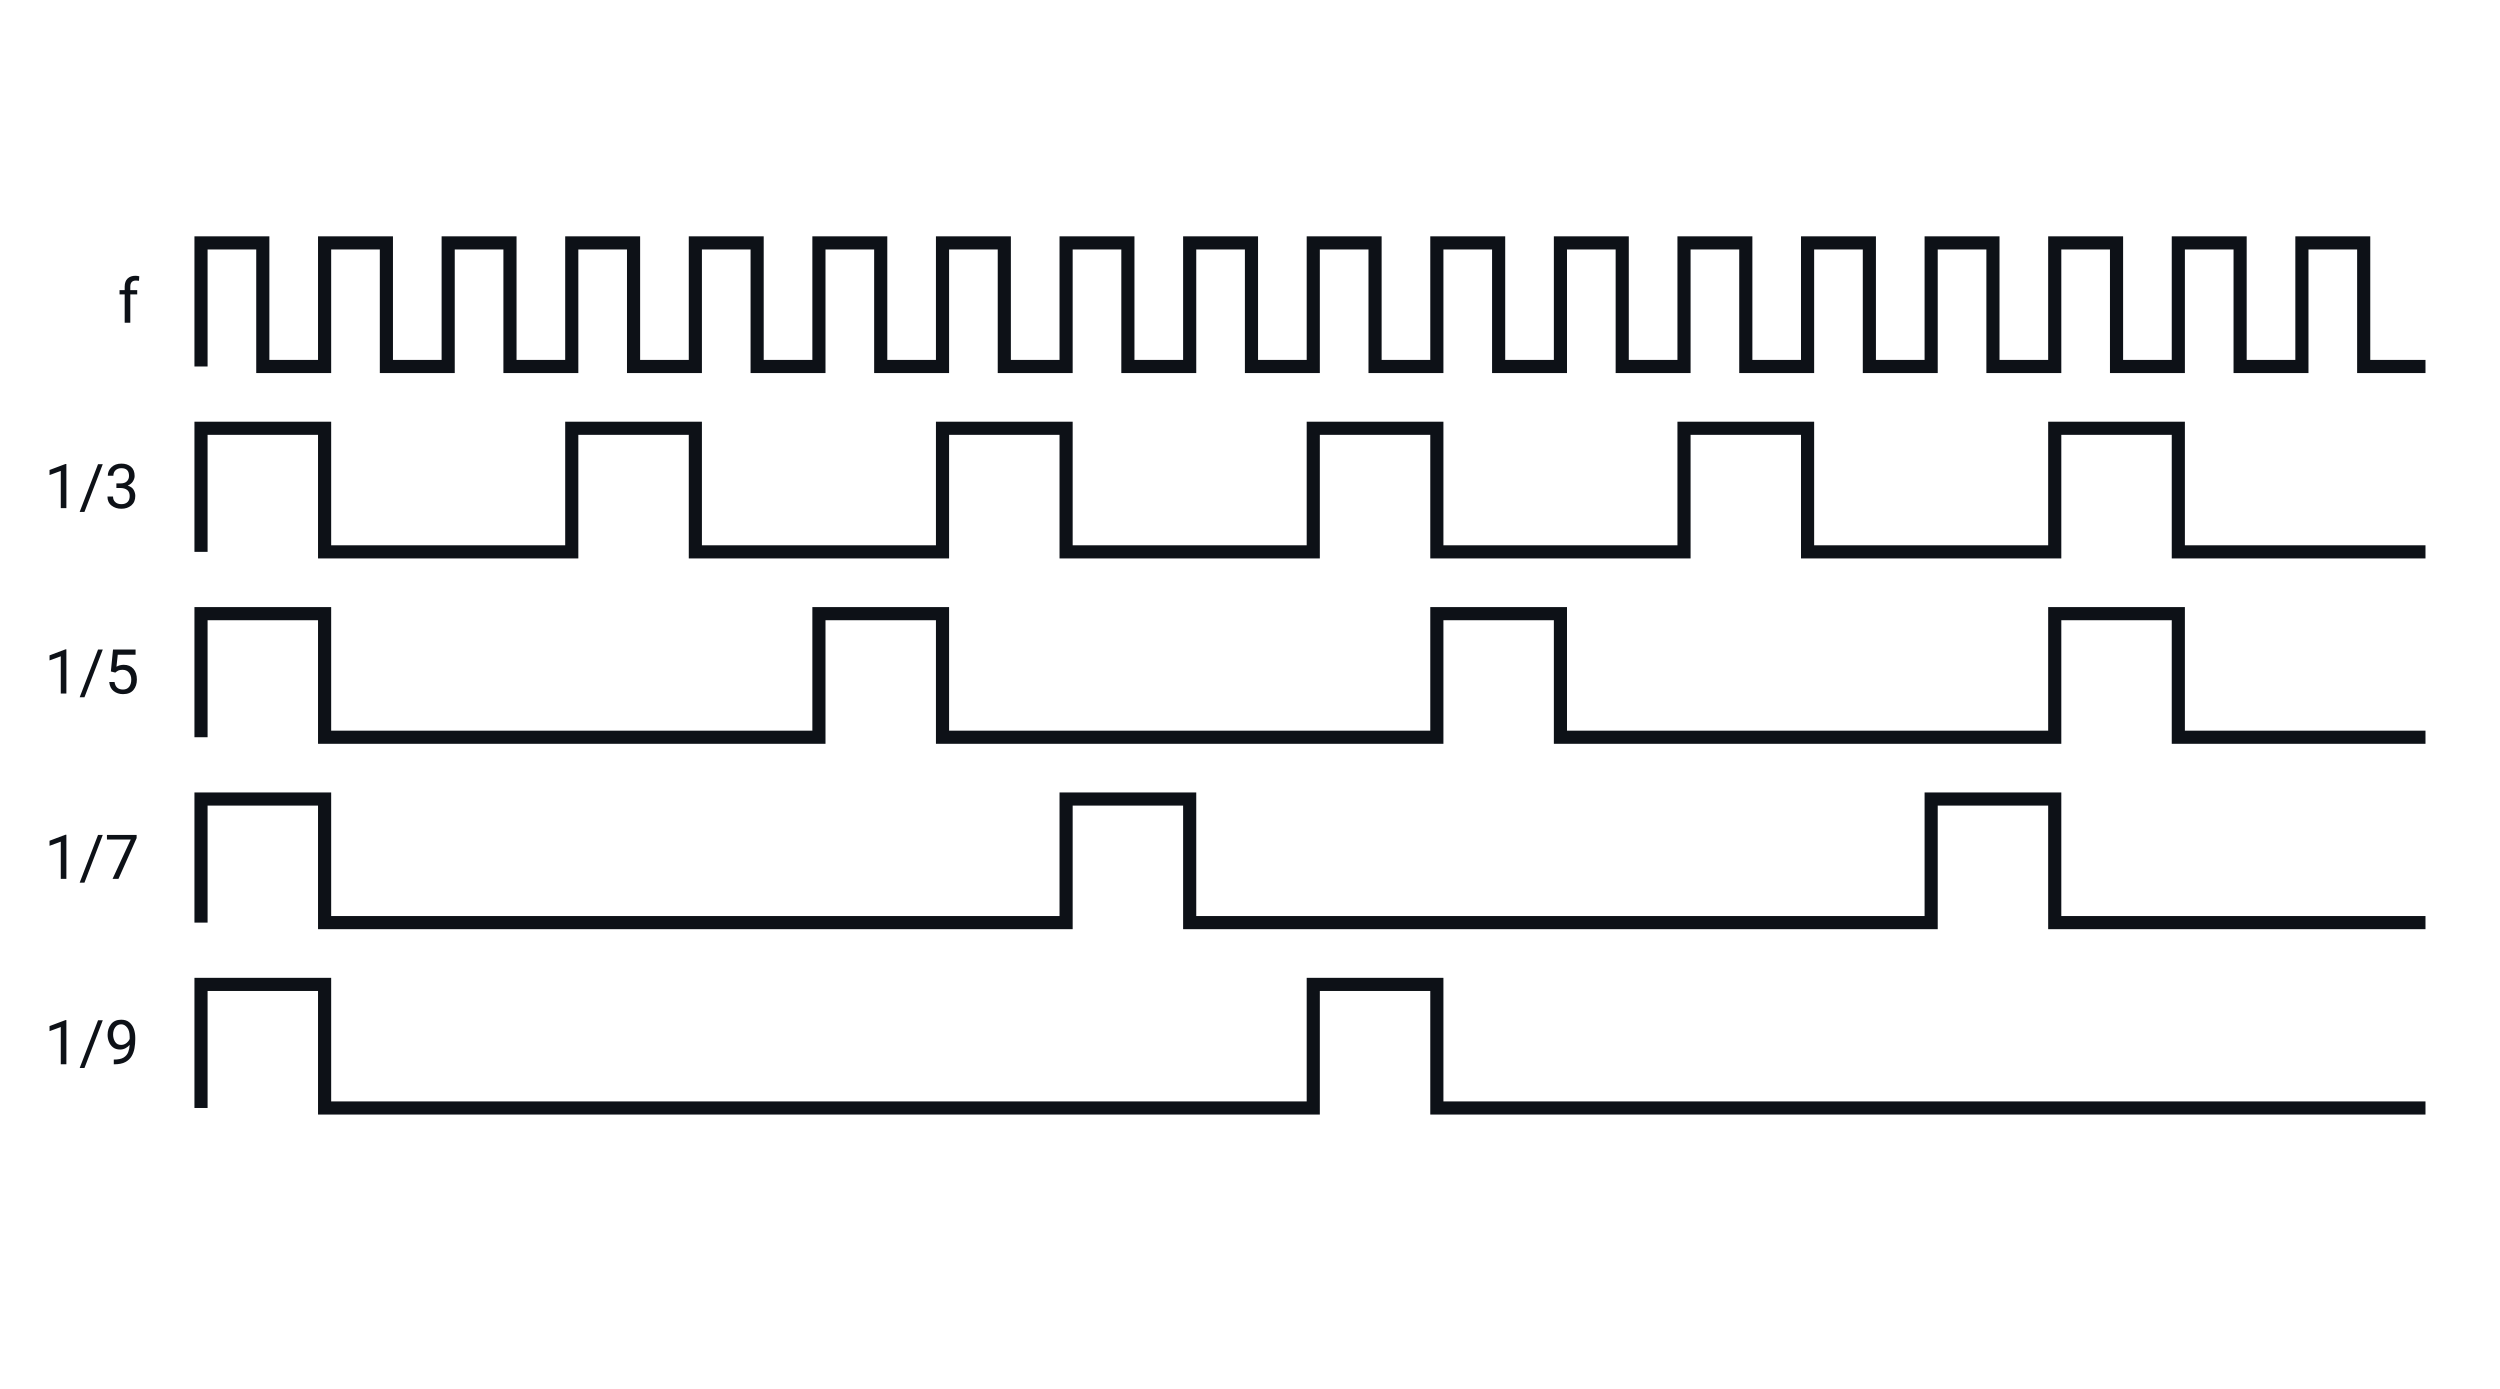
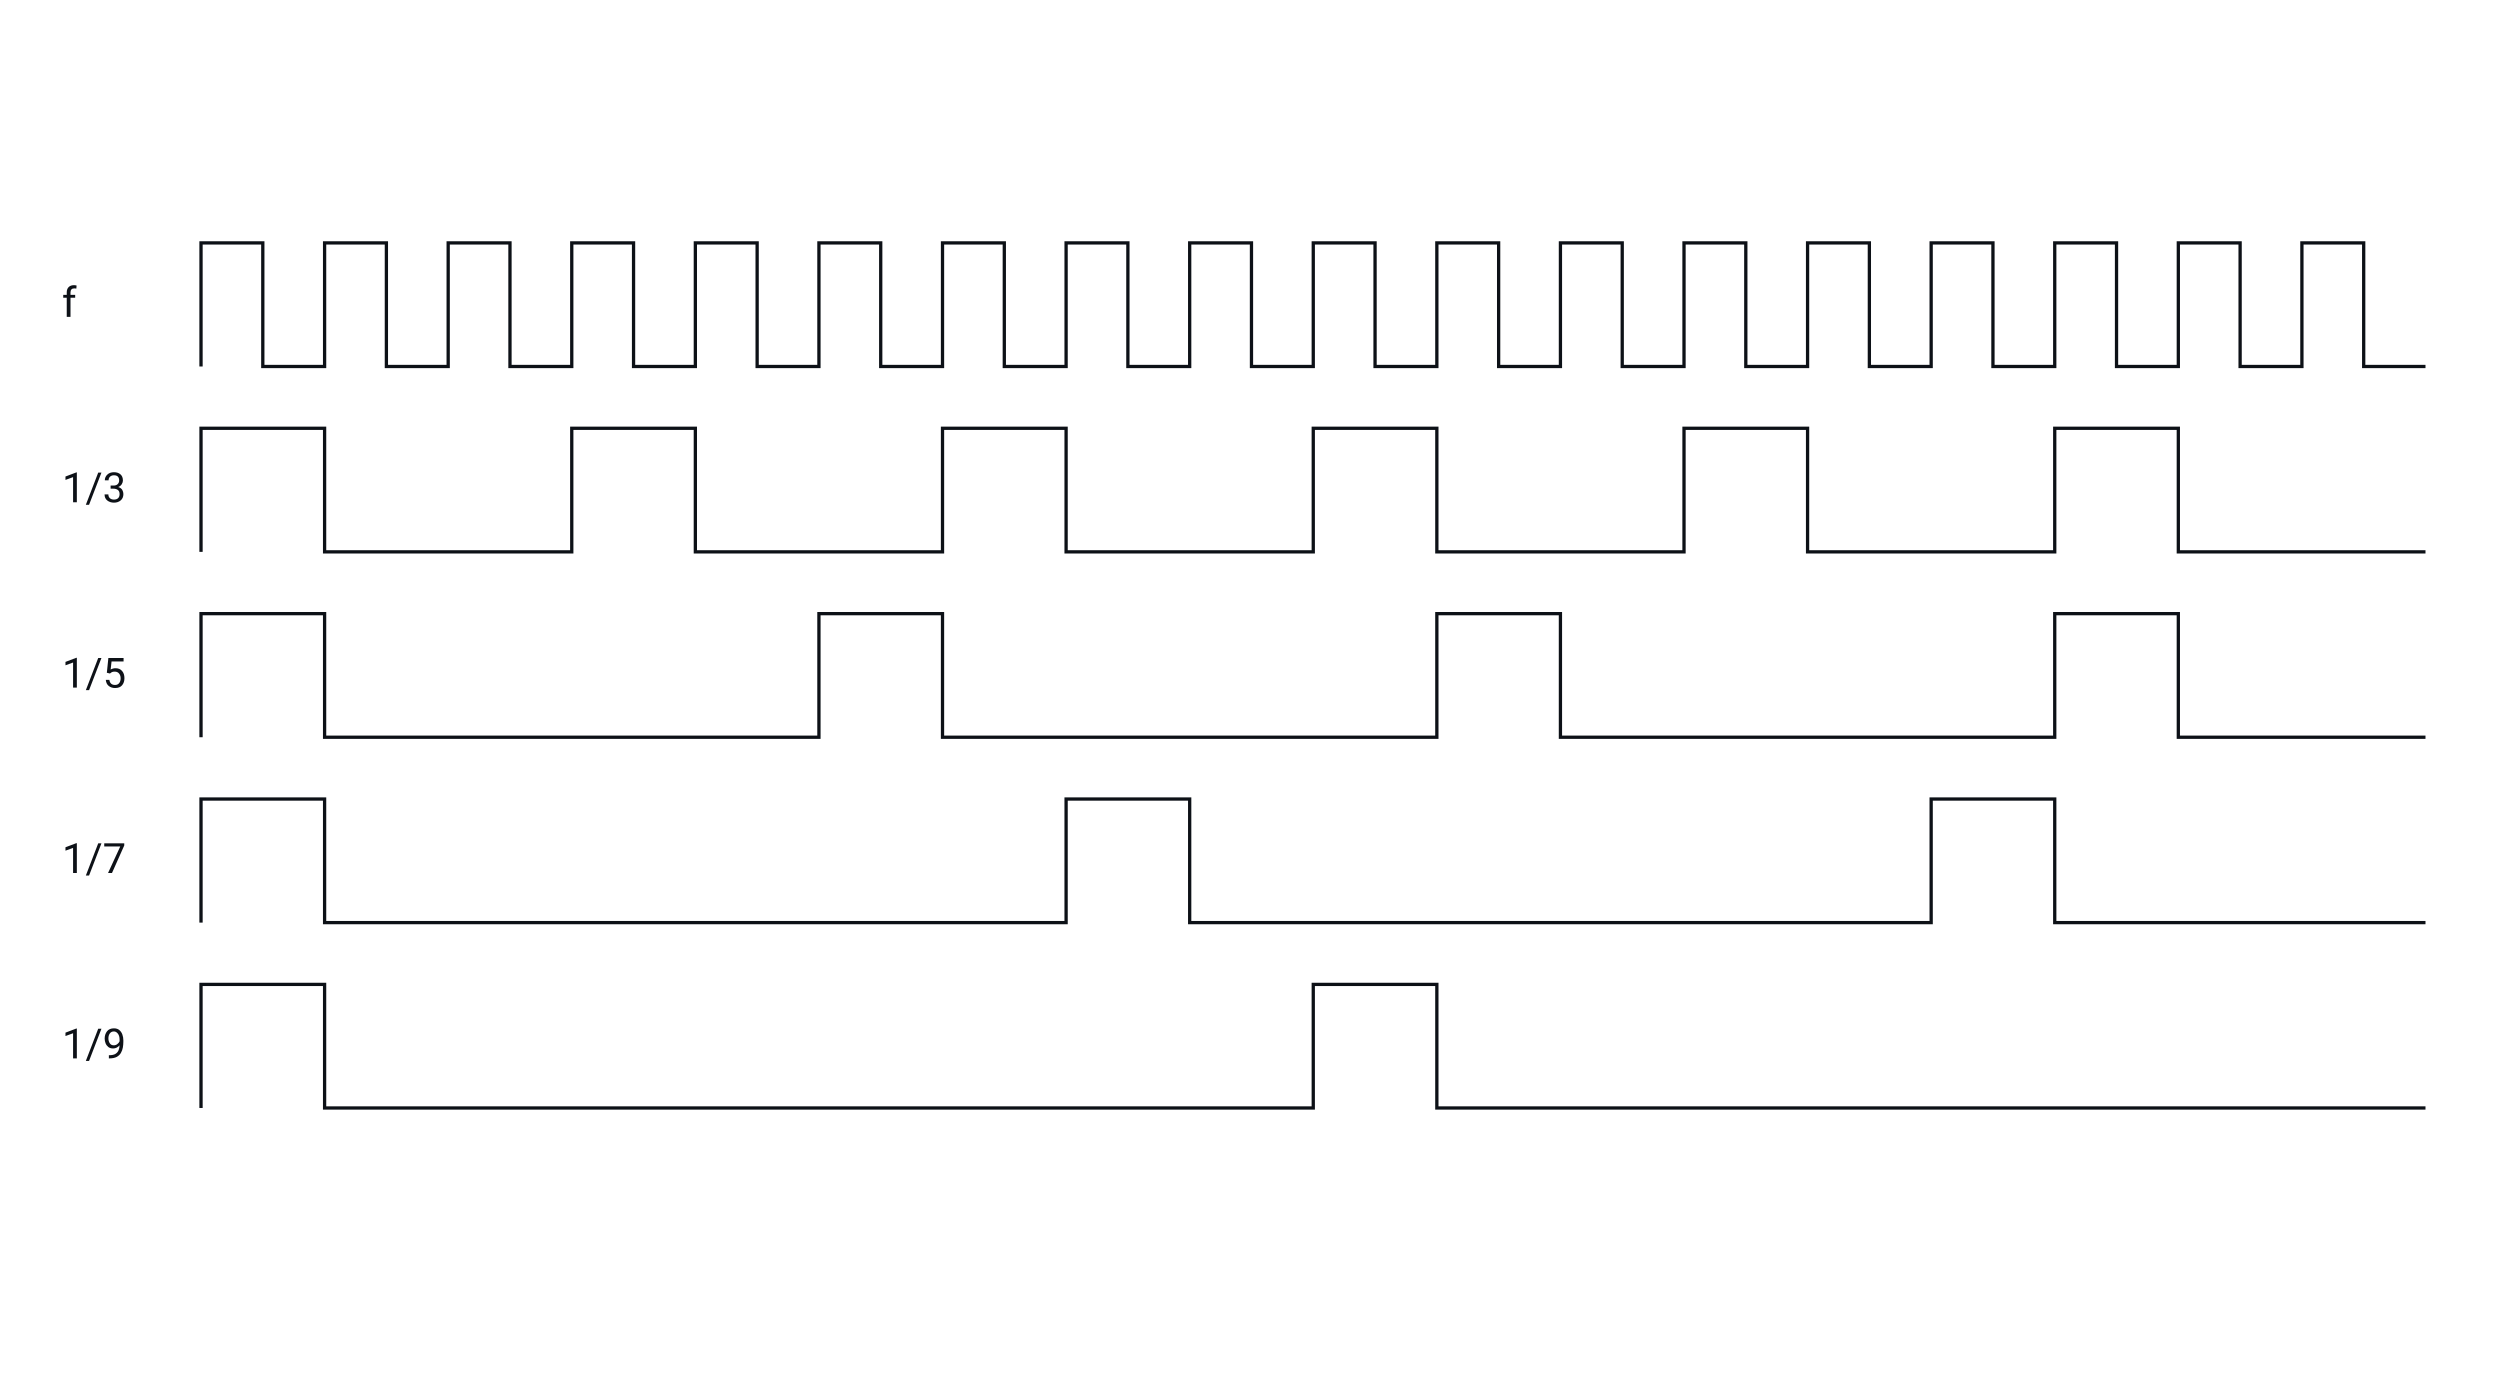
<svg xmlns="http://www.w3.org/2000/svg" id="Signal_Flow" data-name="Signal Flow" viewBox="0 0 1079.03 599.34">
  <defs>
    <style>
      .cls-1 {
-         fill: #0D1117;
-         font-family: Roboto-Regular, Roboto;
-         font-size: 26.67px;
-       }
- 
-       .cls-1, .cls-2 {
-         isolation: isolate;
-       }
- 
-       .cls-3 {
        fill: none;
        stroke: #0D1117;
        stroke-miterlimit: 10;
-         stroke-width: 5.67px;
+         stroke-width: 1.42px;
+       }
+ 
+       .cls-2 {
+         fill: #0D1117;
+         font-family: Roboto-Regular, Roboto;
+         font-size: 18px;
+       }
+ 
+       .cls-2, .cls-3 {
+         isolation: isolate;
      }
    </style>
  </defs>
-   <polyline class="cls-3" points="1046.87 478.22 620.16 478.22 620.16 424.88 566.82 424.88 566.82 478.22 140.1 478.22 140.1 424.88 86.76 424.88 86.76 478.22" />
-   <polyline class="cls-3" points="1046.87 398.21 886.85 398.21 886.85 344.87 833.51 344.87 833.51 398.21 513.48 398.21 513.48 344.87 460.14 344.87 460.14 398.21 140.1 398.21 140.1 344.87 86.76 344.87 86.76 398.21" />
-   <polyline class="cls-3" points="1046.87 318.2 940.19 318.2 940.19 264.86 886.85 264.86 886.85 318.2 673.5 318.2 673.5 264.86 620.16 264.86 620.16 318.2 406.8 318.2 406.8 264.86 353.46 264.86 353.46 318.2 140.1 318.2 140.1 264.86 86.76 264.86 86.76 318.2" />
-   <polyline class="cls-3" points="1046.87 238.19 940.19 238.19 940.19 184.85 886.85 184.85 886.85 238.19 780.17 238.19 780.17 184.85 726.84 184.85 726.84 238.19 620.16 238.19 620.16 184.85 566.82 184.85 566.82 238.19 460.14 238.19 460.14 184.85 406.8 184.85 406.8 238.19 300.12 238.19 300.12 184.85 246.78 184.85 246.78 238.19 140.1 238.19 140.1 184.85 86.76 184.85 86.76 238.19" />
-   <polyline class="cls-3" points="1046.87 158.18 1020.2 158.18 1020.2 104.84 993.53 104.84 993.53 158.18 966.86 158.18 966.86 104.84 940.19 104.84 940.19 158.18 913.52 158.18 913.52 104.84 886.85 104.84 886.85 158.18 860.18 158.18 860.18 104.84 833.51 104.84 833.51 158.18 806.84 158.18 806.84 104.84 780.17 104.84 780.17 158.18 753.51 158.18 753.51 104.84 726.84 104.84 726.84 158.18 700.17 158.18 700.17 104.84 673.5 104.84 673.5 158.18 646.83 158.18 646.83 104.84 620.16 104.84 620.16 158.18 593.49 158.18 593.49 104.84 566.82 104.84 566.82 158.18 540.15 158.18 540.15 104.84 513.48 104.84 513.48 158.18 486.81 158.18 486.81 104.84 460.14 104.84 460.14 158.18 433.47 158.18 433.47 104.84 406.8 104.84 406.8 158.18 380.13 158.18 380.13 104.84 353.46 104.84 353.46 158.18 326.79 158.18 326.79 104.84 300.12 104.84 300.12 158.18 273.45 158.18 273.45 104.84 246.78 104.84 246.78 158.18 220.11 158.18 220.11 104.84 193.44 104.84 193.44 158.18 166.77 158.18 166.77 104.84 140.1 104.84 140.1 158.18 113.43 158.18 113.43 104.84 86.76 104.84 86.76 158.18" />
-   <g class="cls-2">
-     <text class="cls-1" transform="translate(50.8 139.31)">
+   <polyline class="cls-1" points="1046.87 478.22 620.16 478.22 620.16 424.88 566.82 424.88 566.82 478.22 140.1 478.22 140.1 424.88 86.76 424.88 86.76 478.22" />
+   <polyline class="cls-1" points="1046.87 398.21 886.85 398.21 886.85 344.87 833.51 344.87 833.51 398.21 513.48 398.21 513.48 344.87 460.14 344.87 460.14 398.21 140.1 398.21 140.1 344.87 86.76 344.87 86.76 398.21" />
+   <polyline class="cls-1" points="1046.87 318.2 940.19 318.2 940.19 264.86 886.85 264.86 886.85 318.2 673.5 318.2 673.5 264.86 620.16 264.86 620.16 318.2 406.8 318.2 406.8 264.86 353.46 264.86 353.46 318.2 140.1 318.2 140.1 264.86 86.76 264.86 86.76 318.2" />
+   <polyline class="cls-1" points="1046.87 238.19 940.19 238.19 940.19 184.85 886.85 184.85 886.85 238.19 780.17 238.19 780.17 184.85 726.84 184.85 726.84 238.19 620.16 238.19 620.16 184.85 566.82 184.85 566.82 238.19 460.14 238.19 460.14 184.85 406.8 184.85 406.8 238.19 300.12 238.19 300.12 184.85 246.78 184.85 246.78 238.19 140.1 238.19 140.1 184.85 86.76 184.85 86.76 238.19" />
+   <polyline class="cls-1" points="1046.87 158.18 1020.2 158.18 1020.2 104.84 993.53 104.84 993.53 158.18 966.86 158.18 966.86 104.84 940.19 104.84 940.19 158.18 913.52 158.18 913.52 104.84 886.85 104.84 886.85 158.18 860.18 158.18 860.18 104.84 833.51 104.84 833.51 158.18 806.84 158.18 806.84 104.84 780.17 104.84 780.17 158.18 753.51 158.18 753.51 104.84 726.84 104.84 726.84 158.18 700.17 158.18 700.17 104.84 673.5 104.84 673.5 158.18 646.83 158.18 646.83 104.84 620.16 104.84 620.16 158.18 593.49 158.18 593.49 104.84 566.82 104.84 566.82 158.18 540.15 158.18 540.15 104.84 513.48 104.84 513.48 158.18 486.81 158.18 486.81 104.84 460.14 104.84 460.14 158.18 433.47 158.18 433.47 104.84 406.8 104.84 406.8 158.18 380.13 158.18 380.13 104.84 353.46 104.84 353.46 158.18 326.79 158.18 326.79 104.84 300.12 104.84 300.12 158.18 273.45 158.18 273.45 104.84 246.78 104.84 246.78 158.18 220.11 158.18 220.11 104.84 193.44 104.84 193.44 158.18 166.77 158.18 166.77 104.84 140.1 104.84 140.1 158.18 113.43 158.18 113.43 104.84 86.76 104.84 86.76 158.18" />
+   <g class="cls-3">
+     <text class="cls-2" transform="translate(26.76 136.77)">
      <tspan x="0" y="0">f</tspan>
    </text>
  </g>
-   <g class="cls-2">
-     <text class="cls-1" transform="translate(19.15 219.32)">
+   <g class="cls-3">
+     <text class="cls-2" transform="translate(26.76 216.78)">
      <tspan x="0" y="0">1/3</tspan>
    </text>
  </g>
-   <g class="cls-2">
-     <text class="cls-1" transform="translate(19.15 379.34)">
+   <g class="cls-3">
+     <text class="cls-2" transform="translate(26.76 376.8)">
      <tspan x="0" y="0">1/7</tspan>
    </text>
  </g>
-   <g class="cls-2">
-     <text class="cls-1" transform="translate(19.15 299.33)">
+   <g class="cls-3">
+     <text class="cls-2" transform="translate(26.76 296.79)">
      <tspan x="0" y="0">1/5</tspan>
    </text>
  </g>
-   <g class="cls-2">
-     <text class="cls-1" transform="translate(19.15 459.34)">
+   <g class="cls-3">
+     <text class="cls-2" transform="translate(26.76 456.81)">
      <tspan x="0" y="0">1/9</tspan>
    </text>
  </g>
</svg>
